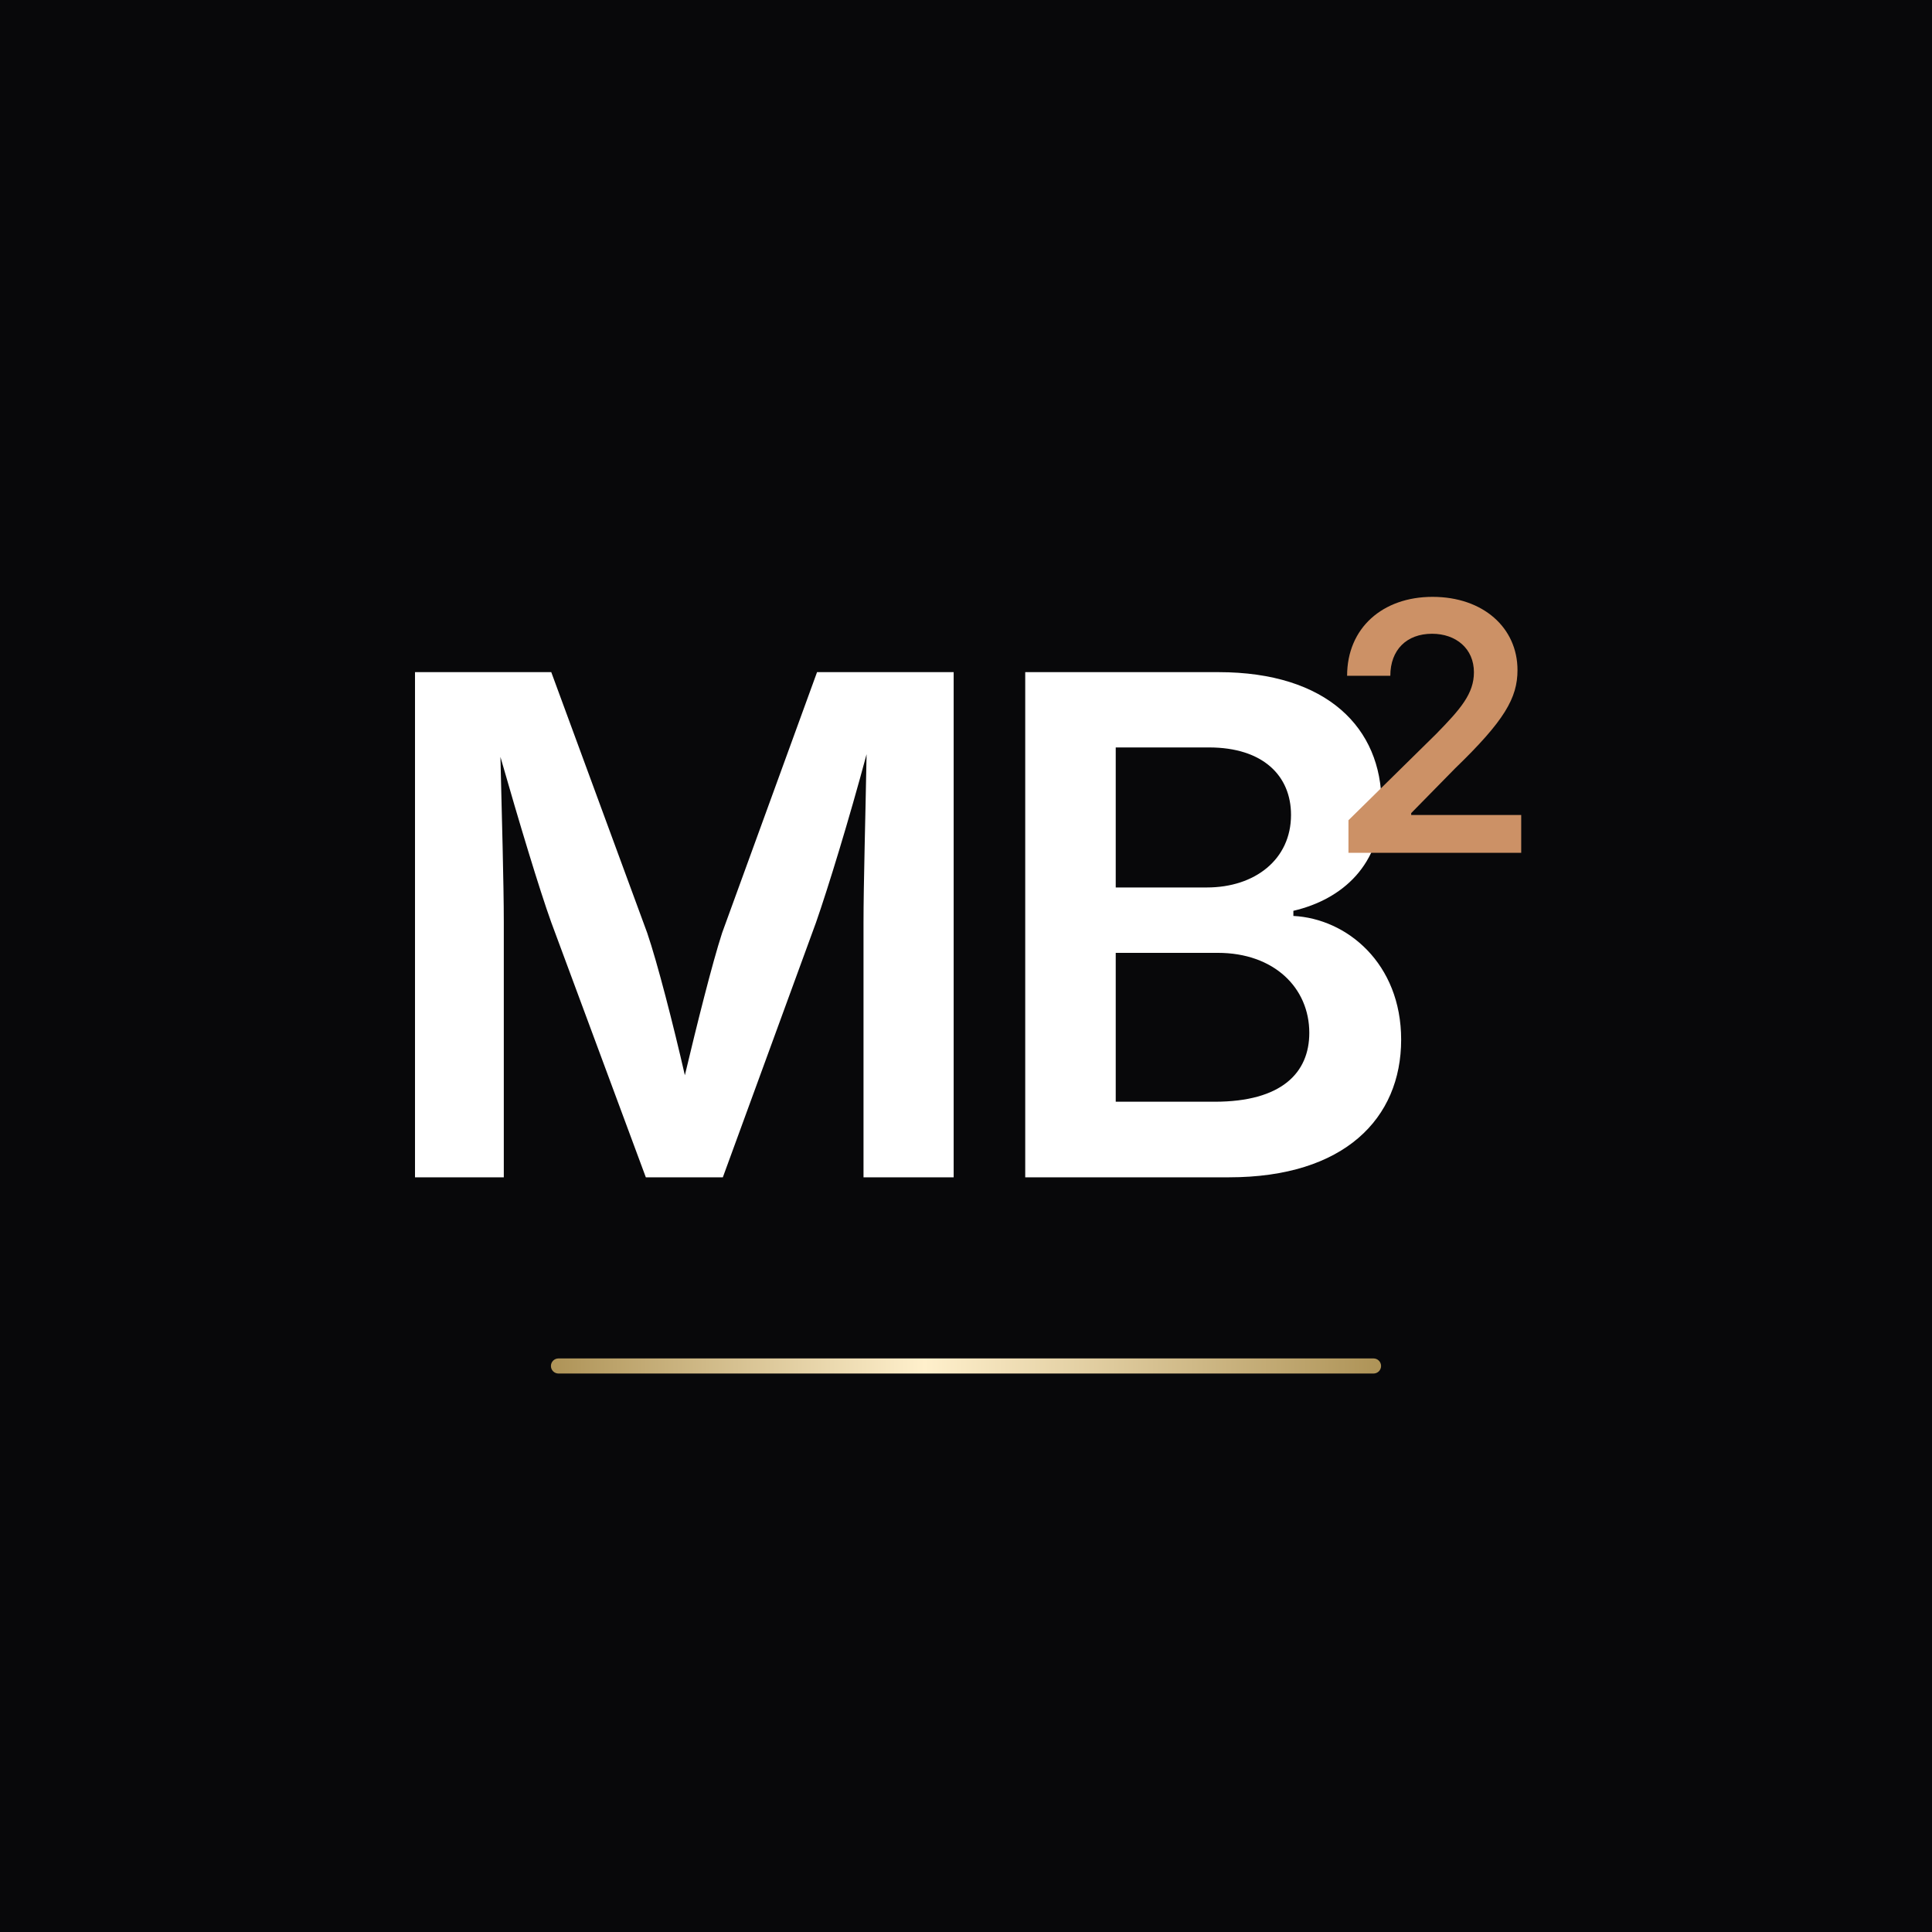
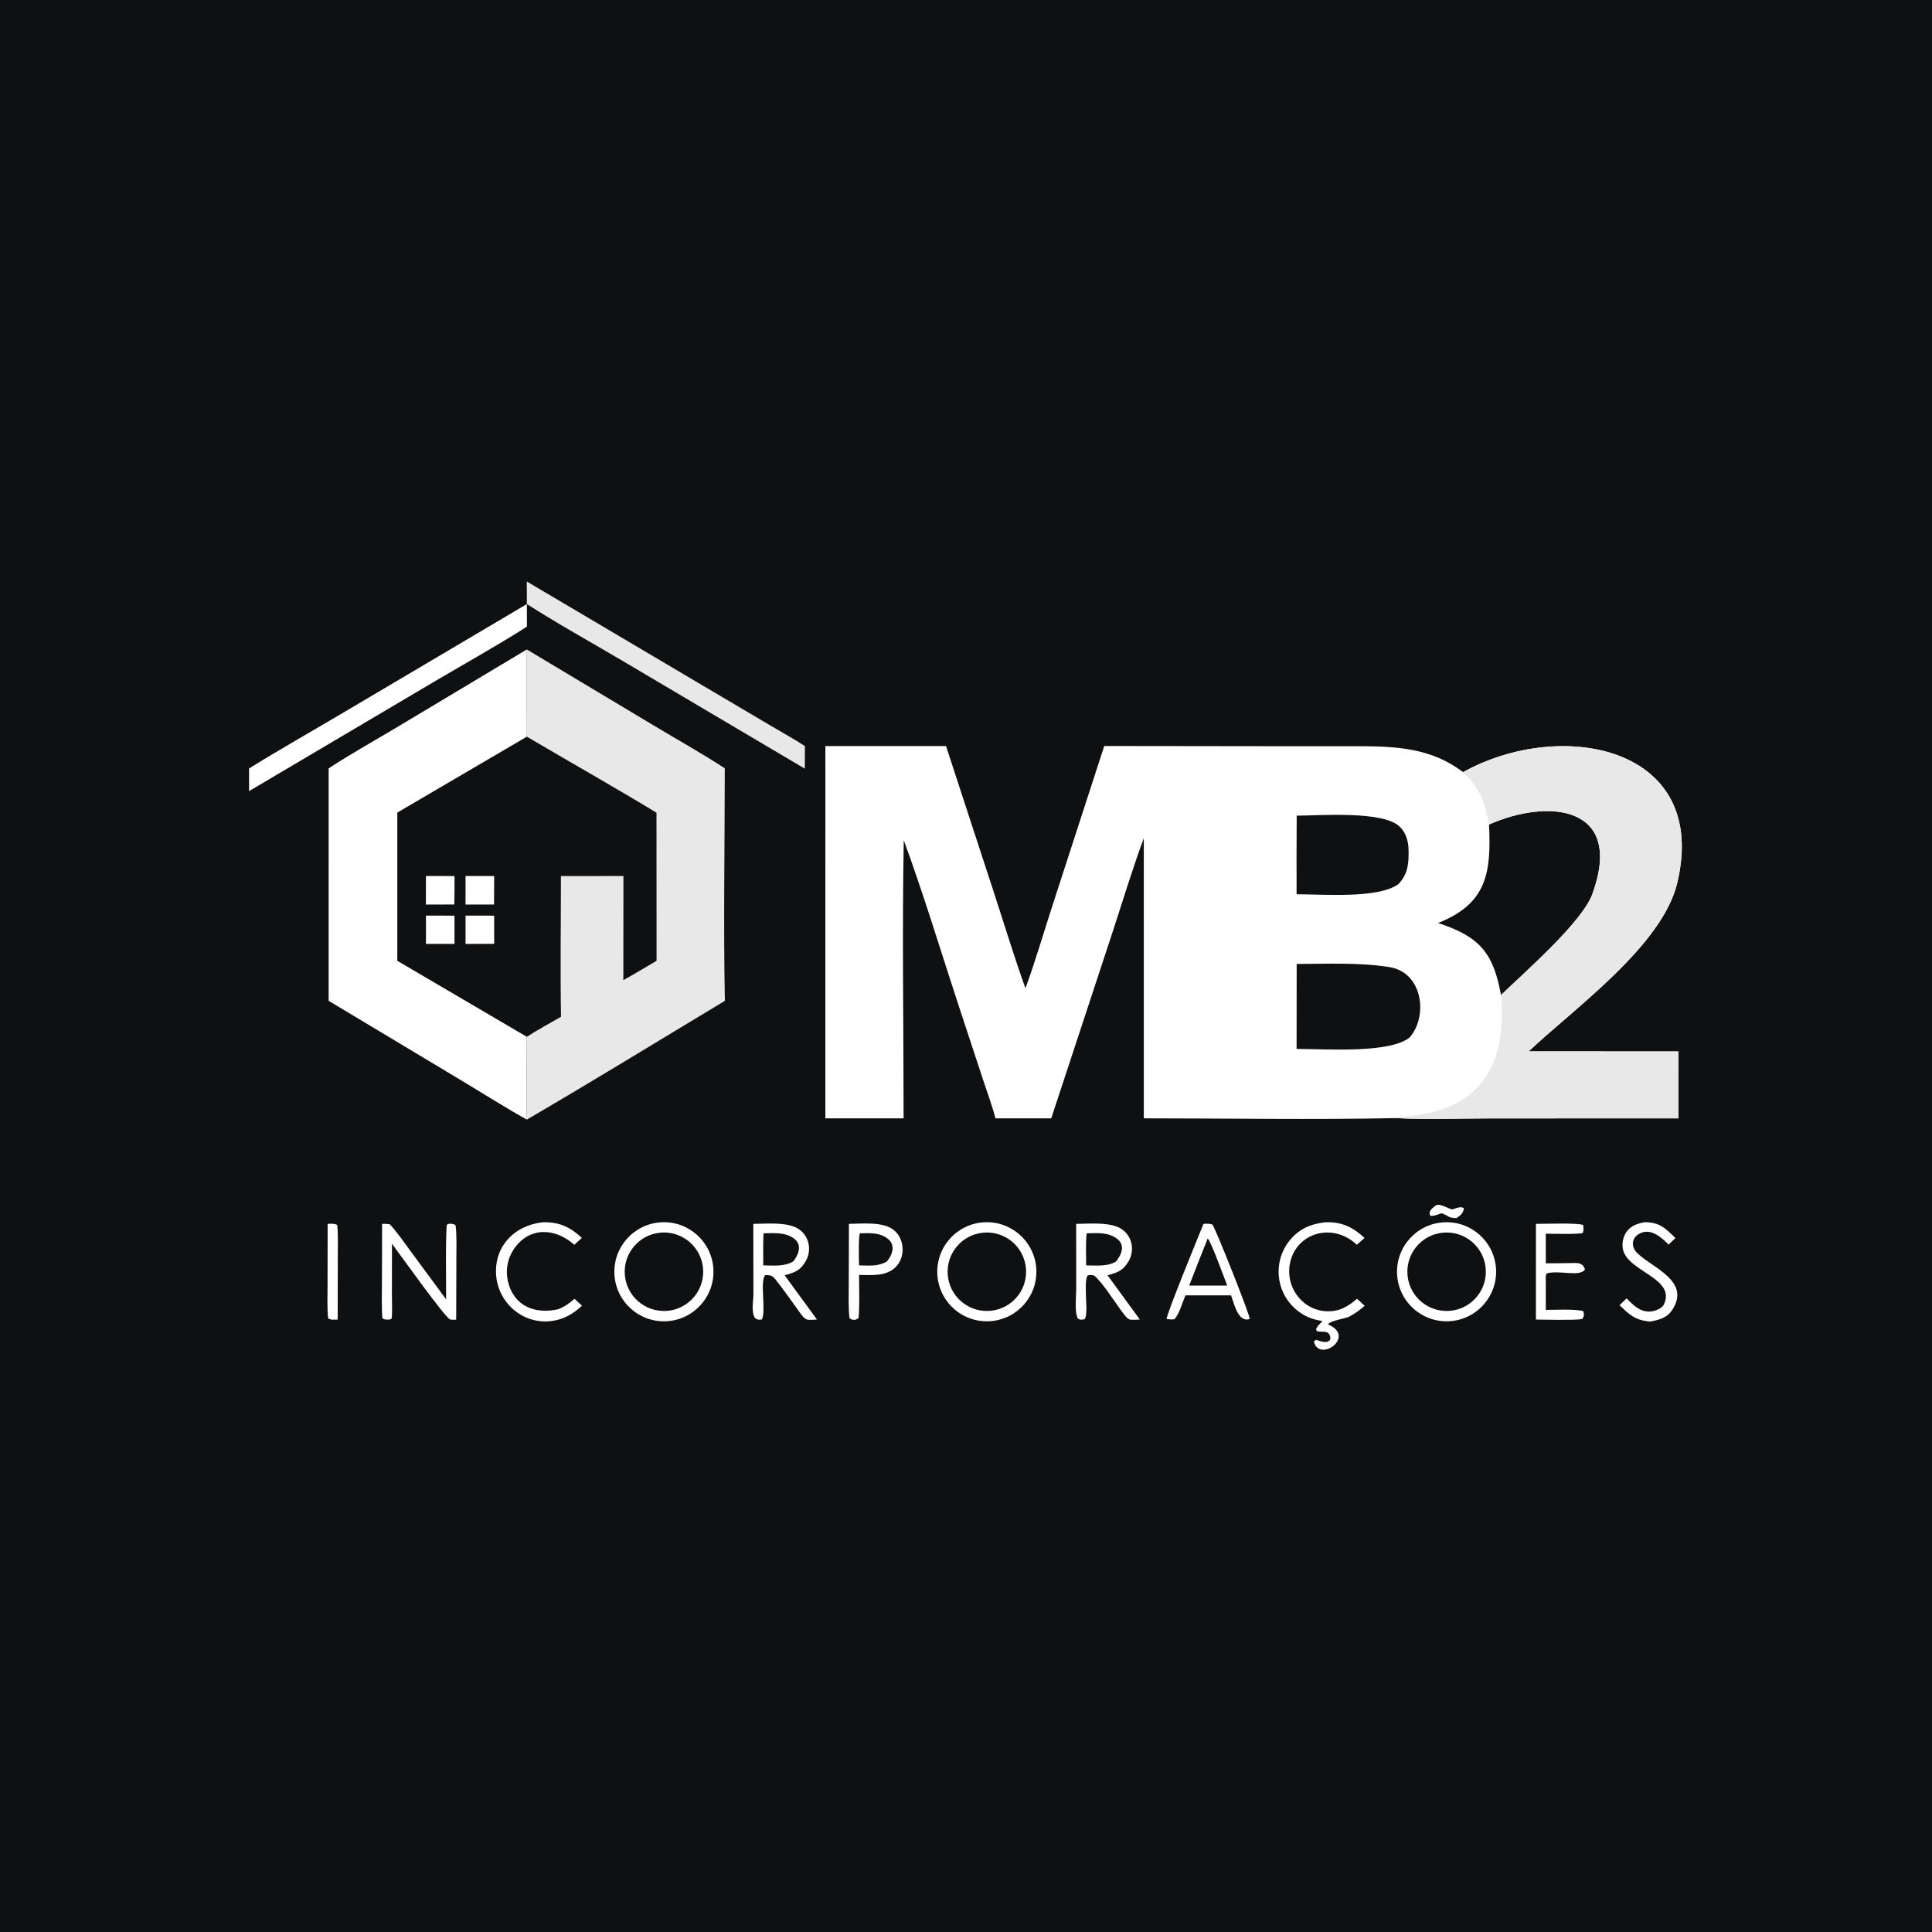
<svg xmlns="http://www.w3.org/2000/svg" viewBox="0 0 512 512">
-   <defs>
-     <linearGradient id="g" x1="0" x2="1">
-       <stop offset="0" stop-color="#ae9357" />
-       <stop offset=".45" stop-color="#fff0cc" />
-       <stop offset="1" stop-color="#ae9357" />
-     </linearGradient>
-   </defs>
-   <rect width="512" height="512" fill="#08080a" />
-   <text x="238" y="312" text-anchor="middle" font-family="Inter, Helvetica, Arial, sans-serif" font-weight="600" font-size="184" letter-spacing="-8" fill="#ffffff">MB</text>
-   <text x="380" y="226" text-anchor="middle" font-family="Inter, Helvetica, Arial, sans-serif" font-weight="600" font-size="92" fill="#cc9166">2</text>
-   <rect x="146" y="360" width="220" height="4" rx="2" fill="url(#g)" />
+   <rect width="512" height="512" fill="#0f1011" />
+   <g transform="translate(66.0 154.1) scale(0.33808)">
+     <path fill="#ffffff" d="M817.029 129.134C834.49 129.152 851.998 129.083 869.458 129.107C899.529 129.146 927.029 130.606 951.623 149.447C1028.6 106.74 1145.11 129.107 1119.51 236.346C1107.79 285.482 1039.07 334.374 1003.07 368.307L1120.48 368.385C1120.48 385.758 1120.31 403.482 1120.51 420.831L974.771 420.854C952.505 420.862 920.482 421.893 899.138 420.635C835.138 422.002 765.779 420.831 701.388 420.823L701.373 201.172C692.654 224.614 684.279 252.418 676.333 276.522L628.81 420.831H585.052C583.052 412.55 578.076 398.755 575.294 390.334L556.685 333.819C542.955 292.153 528.266 243.532 513.208 202.802C511.847 273.921 513.085 349.372 513.089 420.823H451.747L451.771 129.013L546.341 129.009L584.841 246.759C592.466 270.132 600.287 295.863 608.599 318.86C615.708 299.628 623.169 274.326 629.623 254.447L670.357 128.954L817.029 129.134ZM893.857 302.252C869.795 298.503 845.521 299.746 821.201 299.816L821.139 366.4C843.811 366.462 893.717 370.095 909.67 357.503C924.506 340.693 919.919 306.314 893.857 302.252ZM1053.01 244.925C1078.22 175.69 1018.61 169.767 971.982 190.51C973.794 228.375 970.302 252.54 932.044 267.701C964.404 278.341 975.38 290.888 981.365 324.188C1000.18 305.956 1044.92 267.156 1053.01 244.925ZM901.913 192.136C888.686 179.573 840.054 183.484 821.225 183.559C821.077 204.093 821.045 224.627 821.139 245.161C842.553 245.215 884.952 248.705 900.936 237.264C908.498 229.277 909.163 220.853 908.905 210.341C908.741 203.57 906.975 196.94 901.913 192.136Z" />
+     <path fill="#e8e8e8" d="M951.623 149.447C1028.6 106.74 1145.11 129.107 1119.51 236.346C1107.79 285.482 1039.07 334.373 1003.07 368.306L1120.48 368.384C1120.48 385.757 1120.31 403.482 1120.51 420.831L974.771 420.854C952.505 420.862 920.482 421.893 899.138 420.635C905.607 419.253 913.263 418.893 919.958 417.674C970.966 408.402 985.49 372.033 981.365 324.188C1000.18 305.956 1044.92 267.156 1053.01 244.925C1078.22 175.69 1018.61 169.766 971.982 190.509C968.396 172.083 965.24 162.64 951.623 149.447Z" />
+     <path fill="#e8e8e8" d="M217.738 53.291L317.459 113.01C334.834 123.428 356.194 135.464 372.912 146.438C372.916 205.686 371.793 269.826 372.99 328.718C321.695 359.558 269.363 391.733 217.751 421.815C217.235 400.873 217.718 377.993 217.748 356.902C225.322 351.957 236.487 345.904 244.537 341.201C243.914 305.05 244.474 267.175 244.474 230.891L293.476 230.866L293.395 312.479C301.81 307.893 311.079 302.206 319.444 297.332L319.383 181.259C286.394 161.137 251.231 141.435 217.763 121.643L217.738 53.291Z" />
+     <path fill="#ffffff" d="M62.402 146.507C78.325 135.937 100.427 123.562 117.134 113.538L217.738 53.291L217.763 121.643L116.224 181.142L116.225 297.348L217.748 356.902C217.718 377.993 217.235 400.873 217.751 421.815C200.781 412.379 181.655 400.24 164.841 390.155L62.391 328.687L62.402 146.507Z" />
+     <path fill="#ffffff" d="M169.712 230.861L192.151 230.878L192.044 253.206L169.69 253.23L169.712 230.861Z" />
+     <path fill="#ffffff" d="M169.706 261.921L192.132 261.934L192.153 284.053L169.711 284.084L169.706 261.921Z" />
+     <path fill="#ffffff" d="M138.686 261.895L161.045 261.949L161.048 284.068L138.684 284.084L138.686 261.895Z" />
+     <path fill="#ffffff" d="M138.666 230.864L161.045 230.883C161.121 238.323 161.07 245.765 160.889 253.204L138.625 253.218L138.666 230.864Z" />
+     <path fill="#ffffff" d="M576.099 502.304C597.443 501.085 615.763 517.341 617.091 538.674C618.412 560.014 602.24 578.411 580.912 579.833C559.427 581.27 540.883 564.967 539.55 543.486C538.218 522.005 554.615 503.53 576.099 502.304ZM603.693 523.637C597.396 514.49 586.662 509.443 575.599 510.435C558.873 511.935 546.443 526.582 547.677 543.33C548.912 560.077 563.357 572.732 580.123 571.763C591.209 571.123 601.091 564.561 605.974 554.586C610.857 544.618 609.982 532.784 603.693 523.637Z" />
+     <path fill="#ffffff" d="M322.961 502.312C344.311 501.078 362.642 517.333 363.969 538.674C365.296 560.015 349.121 578.411 327.783 579.832C306.312 581.262 287.77 564.967 286.435 543.494C285.099 522.02 301.479 503.554 322.961 502.312ZM350.564 523.637C344.268 514.49 333.529 509.444 322.468 510.436C305.742 511.944 293.318 526.59 294.555 543.33C295.793 560.077 310.235 572.732 327 571.771C338.088 571.13 347.969 564.56 352.851 554.585C357.734 544.61 356.859 532.784 350.564 523.637Z" />
+     <path fill="#ffffff" d="M936.49 502.312C957.865 501.093 976.2 517.412 977.466 538.791C978.723 560.171 962.443 578.528 941.068 579.84C919.623 581.152 901.192 564.811 899.927 543.368C898.661 521.926 915.045 503.53 936.49 502.312ZM969.349 538.112C967.724 521.262 952.795 508.897 935.935 510.436C918.951 511.983 906.467 527.043 908.107 544.017C909.748 560.991 924.881 573.396 941.849 571.661C958.685 569.951 970.974 554.953 969.349 538.112Z" />
+     <path fill="#ffffff" d="M0 146.578C23.338 132.054 49.209 117.399 72.983 103.328L217.793 17.694L217.818 35.412C195.166 49.877 166.878 65.664 143.273 79.631L0.016 164.321L0 146.578Z" />
+     <path fill="#e8e8e8" d="M217.711 0L359.117 83.611L409.334 113.274C417.128 117.882 428.472 124.194 435.744 129.051L435.636 146.724L292.518 62.063C269.062 48.197 240.36 32.246 217.793 17.694L217.711 0Z" />
+     <path fill="#ffffff" d="M648.356 503.547C658.419 503.453 671.583 502.226 680.747 505.921C691.239 510.162 695.075 522.652 689.692 532.393C685.38 540.189 680.833 541.635 672.966 543.853L698.294 578.559C690.255 578.645 690.083 580.153 685.177 573.545C679.653 566.436 668.466 548.556 662.356 544.009C659.739 543.517 659.911 543.486 657.31 543.994C653.575 550.493 658.778 575.052 654.731 578.387C651.669 578.653 652.294 579.036 649.841 577.911C646.849 573.302 648.395 560.811 648.388 554.648L648.356 503.547ZM679.849 514.81C672.794 509.936 664.763 510.827 656.669 510.936C655.724 515.202 656.153 530.816 656.177 536.065C663.927 536.167 672.802 537.119 679.458 533.151C684.224 527.449 687.153 519.849 679.849 514.81Z" />
+     <path fill="#ffffff" d="M395.275 503.546C405.324 503.453 418.469 502.226 427.619 505.92C438.116 510.162 441.943 522.652 436.569 532.393C432.271 540.189 427.712 541.635 419.853 543.837L445.181 578.559C438.039 578.645 436.999 580.168 432.574 574.232C426.155 565.366 419.505 555.71 412.71 547.141C409.967 543.689 408.352 543.767 404.756 543.681C400.051 547.713 405.672 573.005 401.84 578.59C398.056 578.59 399.704 579.09 396.617 577.403C393.384 572.232 395.4 564.335 395.367 558.195L395.275 503.546ZM426.517 514.591C419.357 509.858 411.392 510.904 403.277 510.927C402.904 519.278 403.039 527.707 403.078 536.065C411.073 536.174 419.975 537.189 426.753 532.831C431.181 527.027 433.777 519.387 426.517 514.591Z" />
+     <path fill="#ffffff" d="M748.146 503.546C751.365 503.413 752.084 503.257 755.13 504.03C757.552 506.944 784.537 574.888 784.427 578.06C775.279 581.411 772.17 565.889 769.763 559.593L755.912 559.601H733.998C731.724 564.858 729.076 574.67 725.302 578.325C722.568 578.622 721.935 578.466 719.295 578.114C718.545 575.787 745.31 510.569 748.146 503.546ZM751.466 514.983C746.537 527.254 741.708 539.557 736.966 551.899L753.568 551.914L766.74 551.906C764.568 546.243 754.1 517.445 751.466 514.983Z" />
+     <path fill="#ffffff" d="M470.213 503.546C480.746 503.421 497.381 501.554 505.708 508.631C514.011 515.692 514.609 529.628 506.875 537.4C499.45 544.868 487.848 543.658 478.136 543.572C478.2 552.329 478.686 568.006 477.812 577.06C477.735 577.856 476.238 578.271 475.236 578.739C471.856 578.536 473.26 579.098 470.703 577.474C469.69 571.006 470.081 557.461 470.095 550.243L470.213 503.546ZM501.006 515.482C494.311 510.03 486.868 510.842 478.834 510.936C477.54 514.115 478.093 531.722 478.135 536.073C486.535 536.175 492.371 537.096 499.763 533.214C504.16 528.347 507.021 520.388 501.006 515.482Z" />
+     <path fill="#ffffff" d="M104.295 503.515C106.885 503.476 107.766 503.562 110.259 503.843C114.844 508.381 122.66 519.559 126.894 525.293L154.472 562.678C154.573 543.533 153.926 523.957 154.874 504.983C154.979 502.882 159.83 503.109 161.862 504.554C162.926 511.35 162.52 524.067 162.505 531.511L162.388 578.661C160.9 578.669 159.234 578.77 157.767 578.536C154.143 577.95 117.032 525.676 112.048 519.13L111.985 558.328C111.982 563.428 112.434 573.318 111.77 577.778L110.292 578.544C107.839 578.59 106.6 578.879 104.551 577.567C103.783 569.428 104.158 557.749 104.18 549.204L104.295 503.515Z" />
+     <path fill="#ffffff" d="M843.56 502.288C856.794 501.898 864.966 505.968 874.404 514.584L868.373 519.927C848.294 501.015 817.748 511.561 815.412 538.221C814.732 546.587 817.404 554.883 822.841 561.28C828.06 567.6 835.654 571.482 843.826 572.005C854.162 572.638 861.115 568.615 868.521 562.265L874.513 567.709C869.927 571.732 867.326 573.552 862.068 576.45C858.599 577.911 846.701 579.567 845.888 582.426C868.232 591.924 838.701 612.726 834.654 595.729L836.404 594.416C839.912 595.565 845.31 597.807 847.584 594.073C847.49 591.331 847.638 591.456 846.138 589.198C843.31 587.378 840.67 588.511 837.193 587.714L836.357 586.308C837.185 583.715 839.42 581.965 841.443 579.817C834.287 578.419 829.373 577.013 823.248 572.607C814.584 566.405 808.857 556.906 807.412 546.353C805.951 535.721 808.927 524.957 815.646 516.591C823.037 507.467 832.24 503.577 843.56 502.288Z" />
+     <path fill="#ffffff" d="M230.166 502.281C243.288 501.976 251.491 505.952 260.92 514.506L254.973 519.942C240.059 506.632 219.902 505.569 207.746 523.043C202.688 530.378 200.915 539.479 202.851 548.173C207.147 567.881 224.092 574.755 242.534 570.396C248.087 568.076 250.641 565.975 255.153 562.288L260.952 567.725C254.391 573.771 247.746 577.864 238.833 579.442C228.383 581.293 217.634 578.684 209.201 572.24C200.612 565.741 195.055 556.008 193.82 545.306C191.301 521.926 207.487 504.835 230.166 502.281Z" />
+     <path fill="#ffffff" d="M1008.76 503.546C1015.02 503.585 1042.01 502.554 1045.83 504.483C1046.07 507.272 1046.27 507.928 1045.47 510.686C1041.75 511.857 1021.57 511.295 1016.47 511.256L1016.49 534.464C1024.19 534.518 1031.85 534.284 1039.54 534.214C1043.46 534.175 1045.92 535.354 1047.2 539.197C1043.2 545.47 1027.87 539.58 1017.17 542.345C1016.08 544.837 1016.47 546.321 1016.49 549.235V570.982C1022.83 570.912 1040.73 570.162 1045.9 572.021C1046.65 574.24 1046.54 576.544 1044.87 578.192C1037.97 579.223 1016.76 578.614 1008.74 578.567L1008.76 503.546Z" />
+     <path fill="#ffffff" d="M1093.97 502.241C1105.79 502.265 1110.12 506.913 1118.12 514.669L1112.76 519.77C1108.02 515.154 1100.59 507.959 1092.76 510.1C1084.24 512.326 1081.89 520.801 1088.72 527.035C1101.27 538.51 1129.43 548.493 1116.06 570.279C1111.79 577.223 1105.87 578.622 1098.43 580.137C1086.64 579.129 1082.36 575.067 1074.29 567.272L1079.84 561.944C1085.48 567.818 1091.31 573.521 1100.02 572.052C1102.83 571.576 1107.58 569.685 1108.9 567.03C1119.32 545.876 1079.9 541.189 1076.84 522.926C1076.04 518.247 1077.29 513.123 1079.91 509.592C1083.44 504.835 1088.57 503.234 1093.97 502.241Z" />
+     <path fill="#ffffff" d="M61.612 503.546C64.416 503.476 66.559 503.109 69.015 504.343C69.966 509.092 69.582 523.207 69.574 528.933L69.491 578.528C66.749 578.598 64.429 579.004 62.074 577.77C61.116 571.787 61.527 558.304 61.537 551.508L61.612 503.546Z" />
+     <path fill="#ffffff" d="M931.193 488.548C936.654 488.814 937.841 490.626 942.763 492.188C943.794 492.516 949.763 488.923 952.318 491.415C951.513 495.664 949.708 496.766 946.333 499.101C939.396 498.648 941.24 497.695 935.138 495.297C934.044 494.875 929.997 497.727 926.036 497.211C923.716 493.516 928.49 490.306 931.193 488.548Z" />
+   </g>
</svg>
